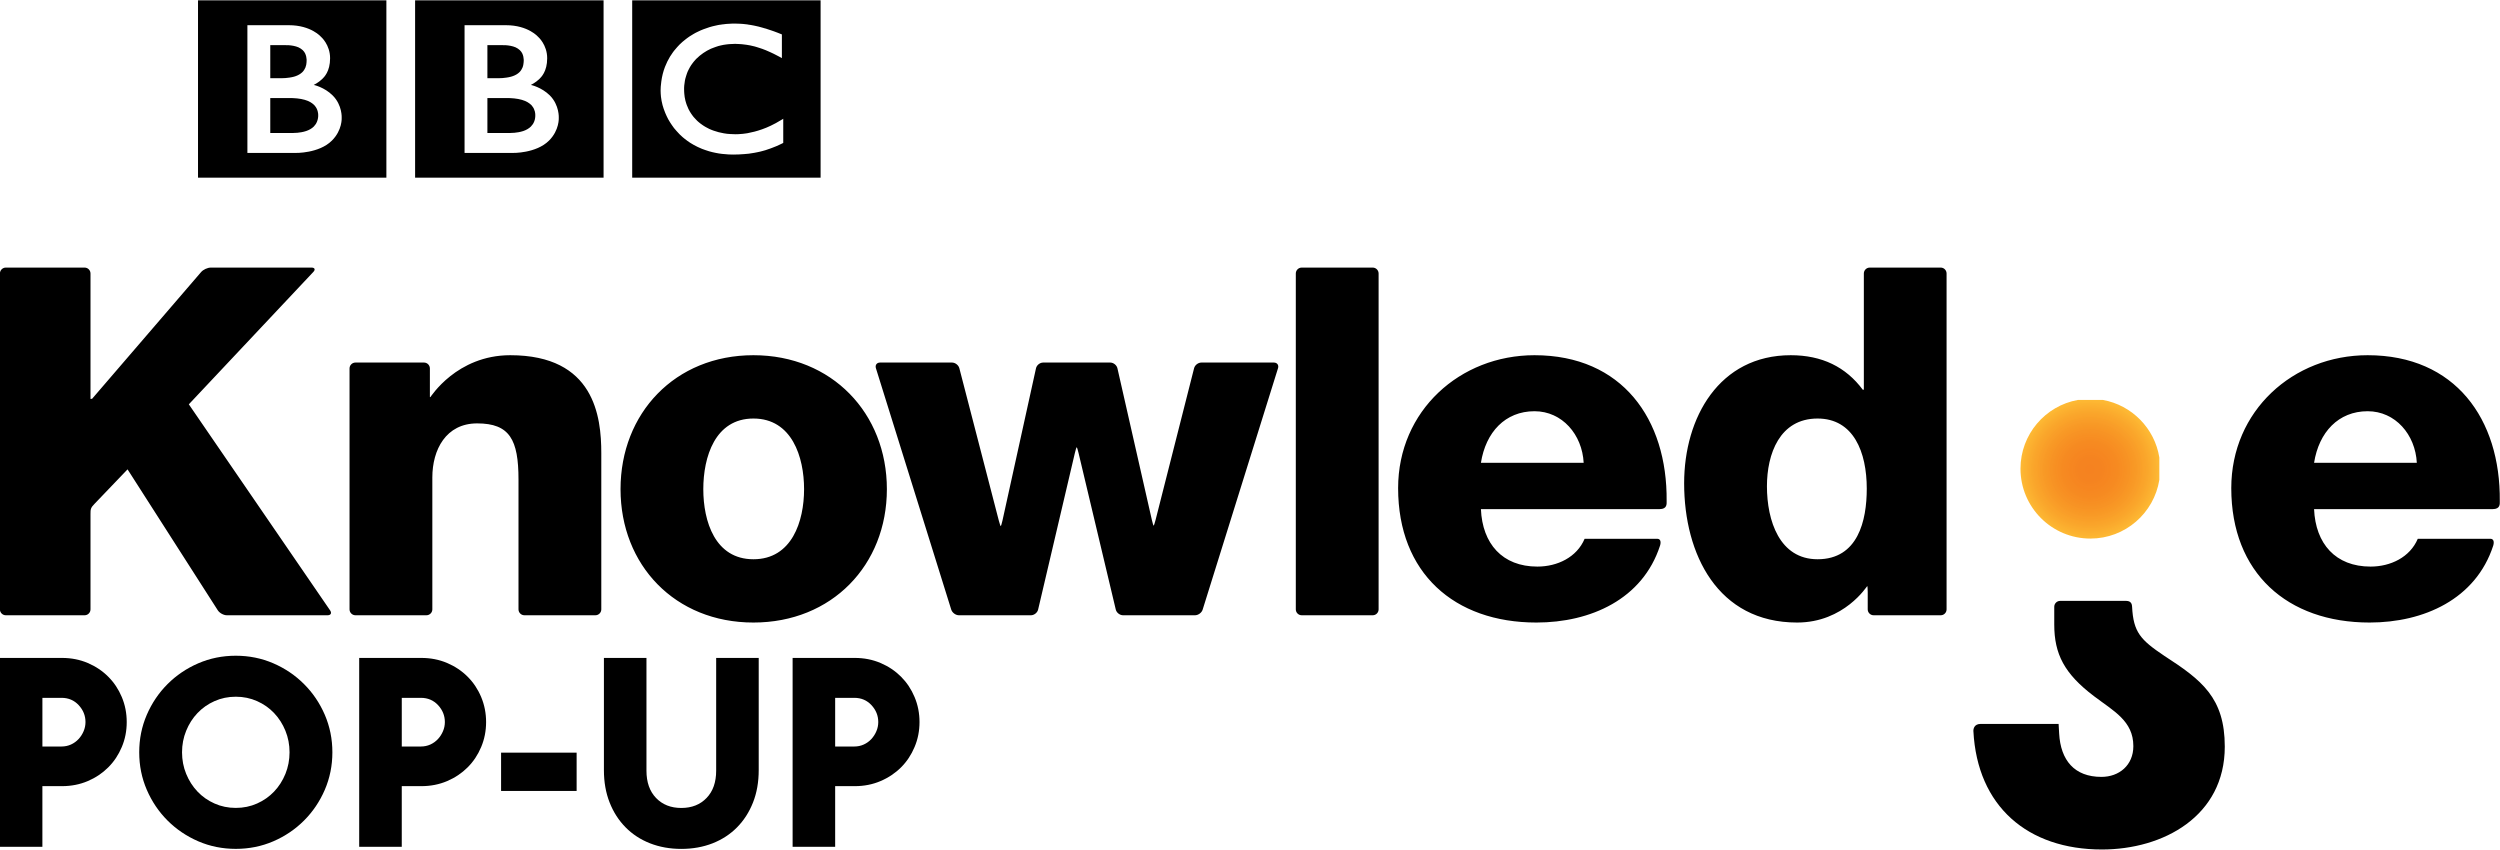
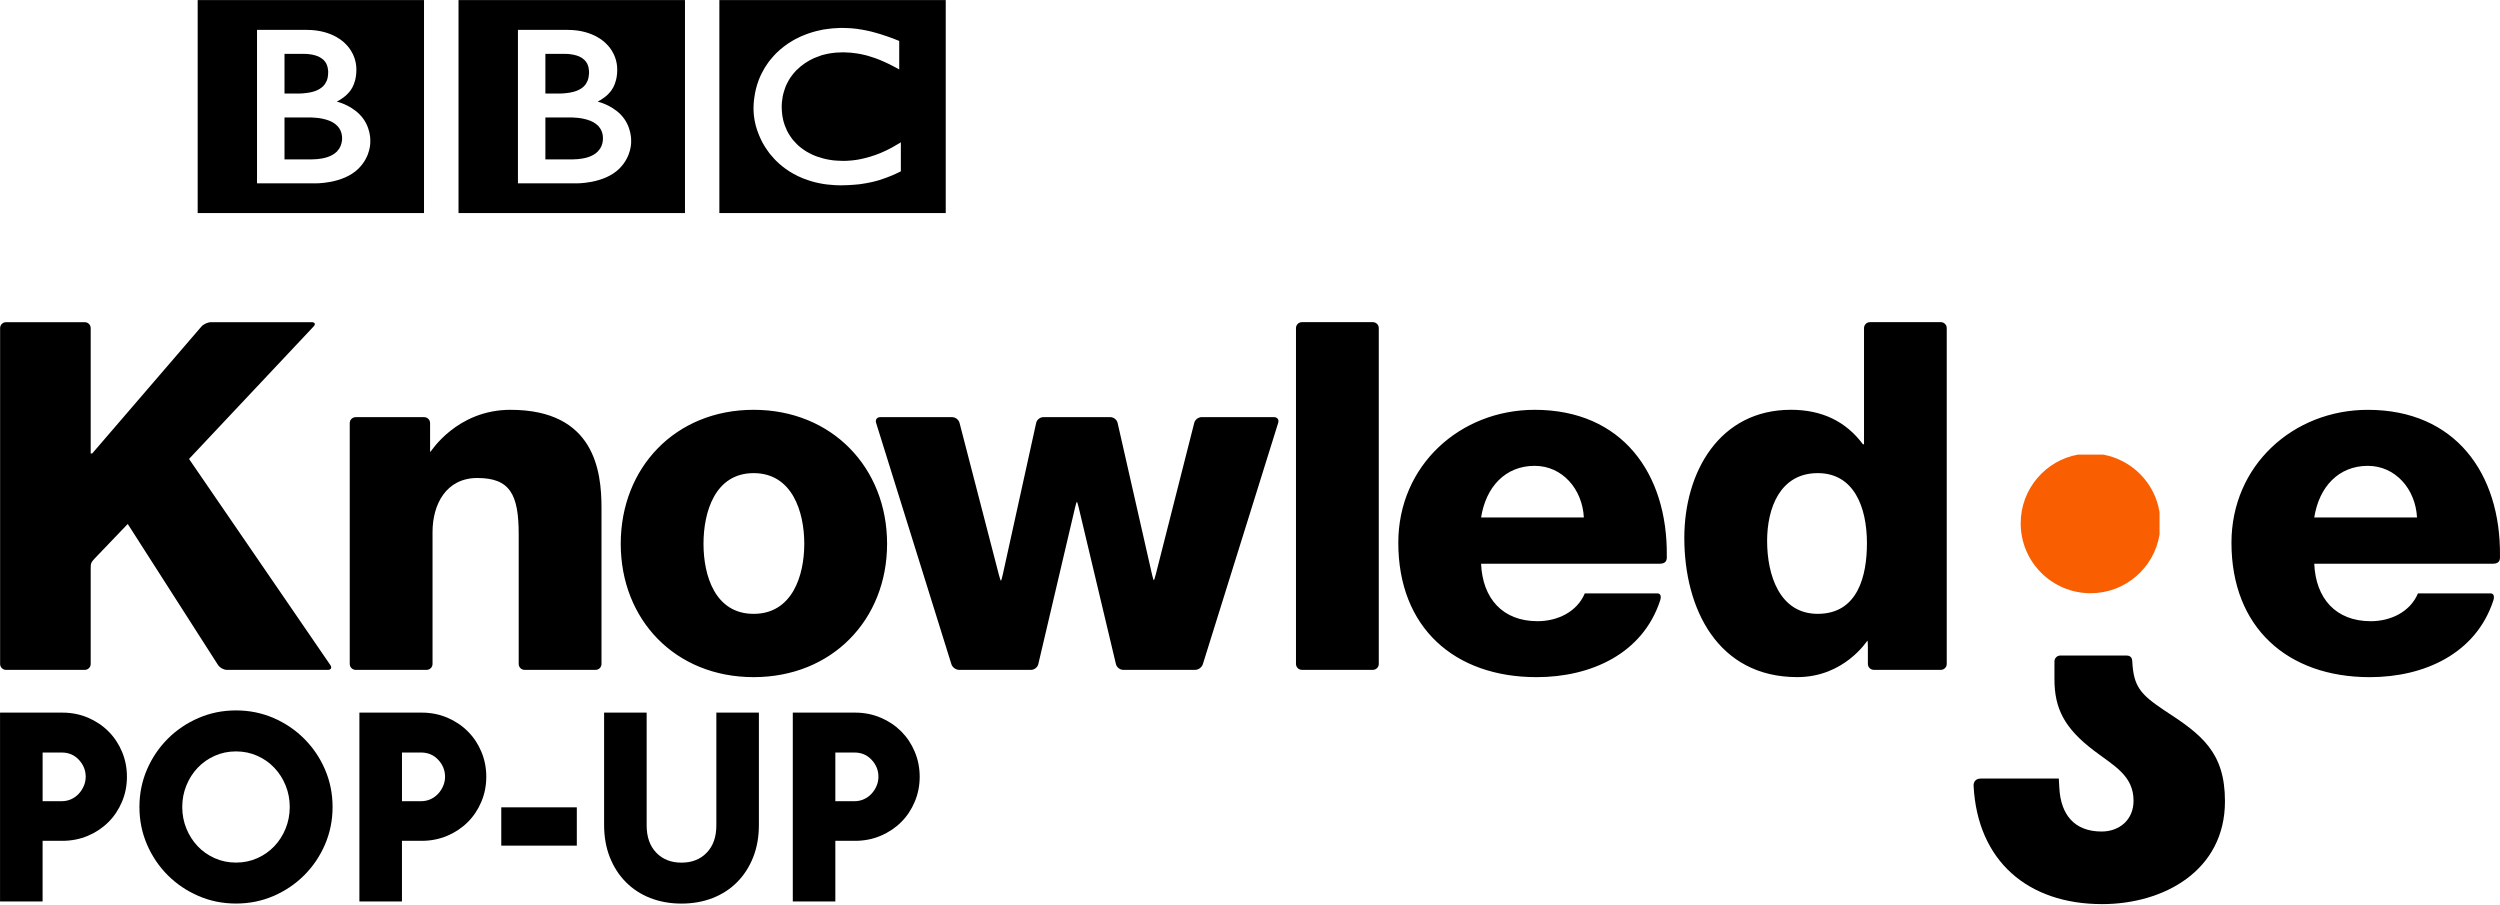
- <svg xmlns="http://www.w3.org/2000/svg" id="svg2" width="233" height="79.138" version="1.0">
-   <defs id="defs4">
-     <radialGradient id="radialGradient9914" cx="686.14" cy="1061" r="21.994" gradientTransform="matrix(1 0 0 .99853 0 1.5586)" gradientUnits="userSpaceOnUse">
-       <stop id="stop2193" stop-color="#f58220" offset="0" />
-       <stop id="stop2195" stop-color="#f58220" offset=".016" />
-       <stop id="stop2197" stop-color="#f58220" offset=".032" />
-       <stop id="stop2199" stop-color="#f58220" offset=".048" />
-       <stop id="stop2201" stop-color="#f58220" offset=".063" />
-       <stop id="stop2203" stop-color="#f58320" offset=".079" />
-       <stop id="stop2205" stop-color="#f58320" offset=".095" />
-       <stop id="stop2207" stop-color="#f58320" offset=".111" />
-       <stop id="stop2209" stop-color="#f58320" offset=".127" />
-       <stop id="stop2211" stop-color="#f58320" offset=".143" />
-       <stop id="stop2213" stop-color="#f58320" offset=".159" />
-       <stop id="stop2215" stop-color="#f58320" offset=".175" />
-       <stop id="stop2217" stop-color="#f58420" offset=".19" />
-       <stop id="stop2219" stop-color="#f58420" offset=".206" />
-       <stop id="stop2221" stop-color="#f68520" offset=".222" />
-       <stop id="stop2223" stop-color="#f68520" offset=".238" />
-       <stop id="stop2225" stop-color="#f68621" offset=".254" />
-       <stop id="stop2227" stop-color="#f68620" offset=".27" />
-       <stop id="stop2229" stop-color="#f68620" offset=".286" />
-       <stop id="stop2231" stop-color="#f68720" offset=".302" />
-       <stop id="stop2233" stop-color="#f68821" offset=".317" />
-       <stop id="stop2235" stop-color="#f68821" offset=".333" />
-       <stop id="stop2237" stop-color="#f68921" offset=".349" />
-       <stop id="stop2239" stop-color="#f68921" offset=".365" />
-       <stop id="stop2241" stop-color="#f68a21" offset=".381" />
-       <stop id="stop2243" stop-color="#f68a21" offset=".397" />
-       <stop id="stop2245" stop-color="#f68b21" offset=".413" />
-       <stop id="stop2247" stop-color="#f68c22" offset=".429" />
-       <stop id="stop2249" stop-color="#f78d22" offset=".444" />
-       <stop id="stop2251" stop-color="#f78d22" offset=".46" />
-       <stop id="stop2253" stop-color="#f78f23" offset=".476" />
-       <stop id="stop2255" stop-color="#f78f22" offset=".492" />
-       <stop id="stop2257" stop-color="#f79023" offset=".508" />
-       <stop id="stop2259" stop-color="#f79123" offset=".524" />
-       <stop id="stop2261" stop-color="#f79224" offset=".54" />
-       <stop id="stop2263" stop-color="#f79324" offset=".556" />
-       <stop id="stop2265" stop-color="#f79324" offset=".571" />
-       <stop id="stop2267" stop-color="#f89525" offset=".587" />
-       <stop id="stop2269" stop-color="#f89624" offset=".603" />
-       <stop id="stop2271" stop-color="#f89725" offset=".619" />
-       <stop id="stop2273" stop-color="#f89825" offset=".635" />
-       <stop id="stop2275" stop-color="#f89926" offset=".651" />
-       <stop id="stop2277" stop-color="#f89a26" offset=".667" />
-       <stop id="stop2279" stop-color="#f99b27" offset=".683" />
-       <stop id="stop2281" stop-color="#f99d28" offset=".698" />
-       <stop id="stop2283" stop-color="#f99d28" offset=".714" />
-       <stop id="stop2285" stop-color="#f99f29" offset=".73" />
-       <stop id="stop2287" stop-color="#f9a028" offset=".746" />
-       <stop id="stop2289" stop-color="#faa229" offset=".762" />
-       <stop id="stop2291" stop-color="#faa32a" offset=".778" />
-       <stop id="stop2293" stop-color="#faa42a" offset=".794" />
-       <stop id="stop2295" stop-color="#faa52b" offset=".81" />
-       <stop id="stop2297" stop-color="#faa72b" offset=".825" />
-       <stop id="stop2299" stop-color="#faa82c" offset=".841" />
-       <stop id="stop2301" stop-color="#fbaa2d" offset=".857" />
-       <stop id="stop2303" stop-color="#fbab2d" offset=".873" />
-       <stop id="stop2305" stop-color="#fbad2e" offset=".889" />
-       <stop id="stop2307" stop-color="#fbaf2f" offset=".905" />
-       <stop id="stop2309" stop-color="#fcb030" offset=".921" />
-       <stop id="stop2311" stop-color="#fcb230" offset=".937" />
-       <stop id="stop2313" stop-color="#fcb331" offset=".952" />
-       <stop id="stop2315" stop-color="#fdb632" offset=".968" />
-       <stop id="stop2317" stop-color="#fdb733" offset=".984" />
-       <stop id="stop2319" stop-color="#fdb934" offset="1" />
-     </radialGradient>
-   </defs>
-   <g id="layer1" transform="matrix(.29419 0 0 .29419 -7.074 -268.39)">
-     <g id="g3868" transform="matrix(10.768 0 0 -10.768 -1741.2 3196.9)">
-       <g id="g3870" transform="translate(172.94 208.31)">
-         <path id="path3872" d="m0 0c0.083 0.028 0.165 0.071 0.227 0.133l0.06 0.075c0.051 0.083 0.064 0.165 0.068 0.213l1e-3 0.033v0.025c0 0.019-3e-3 0.057-0.014 0.098-0.012 0.049-0.035 0.105-0.077 0.156l-0.026 0.031-0.059 0.051c-0.036 0.026-0.079 0.051-0.123 0.07-0.061 0.026-0.128 0.043-0.201 0.058-0.038 8e-3 -0.078 0.013-0.118 0.017-0.027 2e-3 -0.051 5e-3 -0.078 6e-3l-0.07 4e-3h-0.644v-1.028h0.667l0.035 3e-3c0.023 0 0.054 2e-3 0.094 4e-3 0.071 7e-3 0.166 0.02 0.258 0.051m-0.68 1.556 0.071 3e-3c0.068 6e-3 0.158 0.015 0.251 0.04l0.053 0.017c0.071 0.025 0.14 0.064 0.194 0.116 0.043 0.042 0.07 0.09 0.09 0.134 0.023 0.056 0.031 0.109 0.033 0.146 3e-3 0.035 3e-3 0.055 3e-3 0.055v0.041c-3e-3 0.043-0.012 0.111-0.045 0.179-0.015 0.031-0.038 0.061-0.068 0.092-0.037 0.034-0.08 0.062-0.127 0.084-0.091 0.039-0.194 0.055-0.282 0.062-0.039 2e-3 -0.073 2e-3 -0.102 2e-3h-0.445v-0.972h0.322s0.023 0 0.052 1e-3m-1.047 1.558h1.221c0.656 0 0.947-0.344 0.947-0.344s0.265-0.229 0.265-0.627c0-0.396-0.18-0.56-0.231-0.611-0.109-0.107-0.25-0.175-0.25-0.175s0.312-0.065 0.556-0.309c0.289-0.287 0.266-0.66 0.266-0.66s0.023-0.36-0.288-0.669c-0.38-0.381-1.072-0.363-1.072-0.363h-1.414v3.758zm-1.453-4.485h5.542v5.216h-5.542v-5.216zm17.218 1.022-0.037-0.019c-0.027-0.013-0.057-0.027-0.084-0.04-0.03-0.013-0.06-0.026-0.087-0.039-0.047-0.018-0.086-0.033-0.119-0.047-0.026-0.01-0.048-0.018-0.064-0.024l-0.031-0.01c-0.032-0.012-0.067-0.023-0.101-0.035-0.033-8e-3 -0.062-0.018-0.094-0.026-0.042-0.011-0.088-0.024-0.135-0.032-0.033-7e-3 -0.063-0.014-0.096-0.019-0.053-9e-3 -0.106-0.018-0.165-0.026-0.036-2e-3 -0.074-8e-3 -0.114-0.01l-0.019-2e-3c-0.1-8e-3 -0.21-0.014-0.325-0.014l-0.047 1e-3c-0.031 0-0.063 1e-3 -0.094 3e-3 -0.065 4e-3 -0.128 0.01-0.188 0.016-0.062 6e-3 -0.122 0.017-0.178 0.028-0.07 0.013-0.138 0.03-0.201 0.048-0.039 0.012-0.074 0.022-0.108 0.035-0.036 0.012-0.07 0.023-0.103 0.037-0.09 0.036-0.171 0.076-0.243 0.116-0.038 0.021-0.073 0.041-0.106 0.063-0.031 0.022-0.061 0.04-0.088 0.061l-0.067 0.051-0.065 0.053c-0.03 0.026-0.054 0.049-0.079 0.073l-0.016 0.016c-0.03 0.029-0.058 0.059-0.086 0.093-0.025 0.026-0.049 0.056-0.074 0.086-0.021 0.029-0.044 0.058-0.065 0.091-0.016 0.023-0.032 0.047-0.049 0.074-0.019 0.029-0.038 0.063-0.057 0.096-0.031 0.058-0.06 0.121-0.087 0.185-0.017 0.039-0.031 0.08-0.046 0.122-0.012 0.036-0.021 0.071-0.033 0.107-7e-3 0.027-0.013 0.054-0.019 0.084l-9e-3 0.039c-7e-3 0.036-0.011 0.07-0.016 0.105l-3e-3 0.021c-3e-3 0.029-5e-3 0.061-7e-3 0.089-3e-3 0.029-3e-3 0.06-3e-3 0.089 0 0.039 3e-3 0.078 4e-3 0.116 3e-3 0.051 9e-3 0.101 0.016 0.148 0.02 0.155 0.057 0.3 0.109 0.435 0.041 0.107 0.093 0.209 0.149 0.303l0.032 0.047 0.046 0.069c0.022 0.03 0.043 0.061 0.068 0.087 0.02 0.026 0.043 0.051 0.065 0.076l0.067 0.072c0.027 0.027 0.058 0.054 0.086 0.08 0.032 0.028 0.066 0.055 0.101 0.082l0.052 0.039 0.06 0.042c0.036 0.024 0.076 0.047 0.114 0.07 0.041 0.024 0.084 0.048 0.128 0.067 0.051 0.026 0.108 0.051 0.167 0.073 0.111 0.043 0.233 0.082 0.366 0.109l0.063 0.014 0.048 8e-3 0.037 4e-3 0.031 6e-3 0.025 2e-3c0.033 5e-3 0.065 9e-3 0.098 0.012l0.07 4e-3c0.038 3e-3 0.079 5e-3 0.12 7e-3h0.06c0.049 0 0.101-2e-3 0.153-5e-3 0.028-2e-3 0.06-3e-3 0.09-6e-3 0.041-4e-3 0.086-0.01 0.127-0.014l0.029-6e-3c0.027-4e-3 0.053-8e-3 0.075-0.011 0.031-6e-3 0.06-0.011 0.091-0.017 0.027-8e-3 0.054-0.014 0.082-0.018l0.049-0.011c0.027-8e-3 0.052-0.014 0.078-0.021l0.064-0.018 0.018-6e-3 0.064-0.017c0.027-9e-3 0.056-0.02 0.082-0.028l0.068-0.022c0.029-0.011 0.055-0.02 0.081-0.028 0.043-0.015 0.081-0.03 0.115-0.043 0.076-0.03 0.12-0.048 0.12-0.048v-0.698l-0.073 0.041c-0.027 0.014-0.06 0.032-0.098 0.051l-0.072 0.037c-0.031 0.016-0.064 0.032-0.098 0.046-0.042 0.019-0.085 0.039-0.13 0.057-0.033 0.014-0.068 0.027-0.104 0.04 0 0-0.021 8e-3 -0.06 0.02-0.022 9e-3 -0.052 0.019-0.087 0.028-0.023 8e-3 -0.047 0.016-0.076 0.023-0.041 0.01-0.088 0.022-0.138 0.032-0.033 6e-3 -0.07 0.013-0.106 0.018-0.041 7e-3 -0.084 0.012-0.129 0.016l-0.07 5e-3c-0.037 2e-3 -0.074 4e-3 -0.11 5e-3h-0.048c-0.049 0-0.102-3e-3 -0.154-7e-3 -0.027-2e-3 -0.053-5e-3 -0.081-9e-3 -0.027-2e-3 -0.055-7e-3 -0.082-0.012l-0.076-0.016-0.074-0.018c-0.026-6e-3 -0.054-0.015-0.079-0.026l-0.073-0.027-0.072-0.028c-0.151-0.069-0.298-0.167-0.428-0.296l-0.025-0.027-0.049-0.056-0.034-0.044c-0.03-0.038-0.056-0.078-0.08-0.119l-0.03-0.056-0.035-0.071-0.021-0.054-0.025-0.076c-0.01-0.029-0.018-0.056-0.024-0.082-0.01-0.041-0.017-0.079-0.02-0.113-0.011-0.061-0.014-0.112-0.016-0.153v-0.045c0-0.017 0-0.044 2e-3 -0.074l4e-3 -0.059c5e-3 -0.058 0.013-0.126 0.033-0.203 6e-3 -0.023 0.015-0.051 0.023-0.078 0.011-0.033 0.023-0.07 0.04-0.103l0.027-0.065 0.041-0.075 0.032-0.051 0.036-0.052 0.041-0.054c0.028-0.033 0.058-0.066 0.09-0.097l9e-3 -8e-3 5e-3 -6e-3 0.014-0.013 0.022-0.02 0.055-0.045 0.062-0.045 0.051-0.034 0.049-0.029c0.034-0.019 0.07-0.038 0.104-0.055l0.05-0.021 0.029-0.012 0.045-0.017c0.1-0.035 0.204-0.064 0.307-0.08 0.062-0.012 0.126-0.018 0.188-0.021 0.052-4e-3 0.105-6e-3 0.155-6e-3 0.024 0 0.048 0 0.077 2e-3 0.04 2e-3 0.086 4e-3 0.136 0.01 0.032 3e-3 0.065 7e-3 0.099 0.013l0.045 7e-3c0.125 0.023 0.267 0.058 0.422 0.113 0.083 0.029 0.168 0.064 0.256 0.106 0.049 0.022 0.099 0.051 0.151 0.077 0.046 0.025 0.092 0.053 0.141 0.082l0.051 0.029 0.025 0.017v-0.711zm-4.444-1.022h5.543v5.216h-5.543v-5.216zm-4.932 4.485h1.219c0.656 0 0.947-0.344 0.947-0.344s0.265-0.229 0.265-0.627c0-0.396-0.18-0.56-0.23-0.611-0.109-0.107-0.25-0.175-0.25-0.175s0.311-0.065 0.558-0.309c0.285-0.287 0.263-0.66 0.263-0.66s0.022-0.36-0.287-0.669c-0.381-0.381-1.071-0.363-1.071-0.363h-1.414v3.758zm-1.455-4.485h5.545v5.216h-5.545v-5.216zm3.181 1.371c0.083 0.028 0.164 0.071 0.226 0.133l0.061 0.075c0.052 0.083 0.064 0.165 0.067 0.213l1e-3 0.033v0.025c-1e-3 0.019-2e-3 0.057-0.013 0.098-0.013 0.049-0.035 0.105-0.078 0.156l-0.024 0.031-0.061 0.051c-0.036 0.026-0.077 0.051-0.123 0.07-0.061 0.026-0.128 0.043-0.201 0.058-0.038 8e-3 -0.078 0.013-0.117 0.017-0.025 2e-3 -0.052 5e-3 -0.079 6e-3l-0.069 4e-3h-0.644v-1.028h0.666l0.036 3e-3c0.022 0 0.053 2e-3 0.092 4e-3 0.073 7e-3 0.167 0.02 0.26 0.051m-0.681 1.556 0.072 3e-3c0.067 6e-3 0.157 0.015 0.25 0.04l0.053 0.017c0.072 0.025 0.143 0.064 0.195 0.116 0.043 0.042 0.07 0.09 0.089 0.134 0.023 0.056 0.03 0.109 0.033 0.146 5e-3 0.035 4e-3 0.055 4e-3 0.055l-1e-3 0.041c-3e-3 0.043-0.01 0.111-0.044 0.179-0.015 0.031-0.038 0.061-0.069 0.092-0.035 0.034-0.079 0.062-0.126 0.084-0.091 0.039-0.195 0.055-0.283 0.062-0.037 2e-3 -0.071 2e-3 -0.101 2e-3h-0.445v-0.972h0.322s0.023 0 0.051 1e-3" />
-       </g>
-     </g>
-     <path id="path2379" d="m682.34 1039c-10.348 1.852-18.199 10.908-18.199 21.784 0 12.233 9.907 22.14 22.151 22.14 11.016 0 20.148-8.055 21.838-18.608v-7.075c-1.486-9.25-8.712-16.594-17.908-18.242h-7.883z" fill="url(#radialGradient9914)" />
-     <g id="g3882" transform="matrix(10.768 0 0 -10.768 -1741.2 3196.9)">
-       <g id="g3884" transform="translate(227.61 192.87)">
-         <path id="path3886" d="m0 0c-0.7 0.47-0.91 0.695-0.948 1.444-3e-3 0.055-0.014 0.173-0.173 0.173h-1.943c-0.096 0-0.174-0.078-0.174-0.173v-0.521c0-0.868 0.294-1.447 1.17-2.11 0.577-0.438 1.157-0.728 1.157-1.469 0-0.564-0.419-0.905-0.939-0.905-0.796 0-1.2 0.489-1.244 1.276l-0.016 0.282h-2.296c-0.183 0-0.214-0.141-0.211-0.21 0.114-2.214 1.595-3.484 3.782-3.484 1.807 0 3.614 0.979 3.614 3.026 0 1.44-0.679 1.959-1.779 2.671m4.406 5.679c0.142 0.901 0.716 1.518 1.576 1.518 0.816 0 1.404-0.687 1.447-1.518h-3.023zm5.464-1.124c0.023 2.409-1.307 4.29-3.888 4.29-2.192 0-4.012-1.634-4.012-3.911 0-2.494 1.648-3.954 4.069-3.954 1.596 0 3.126 0.687 3.638 2.263 7e-3 0.023 0.059 0.201-0.086 0.201h-2.134c-0.229-0.544-0.802-0.818-1.389-0.818-1.032 0-1.619 0.674-1.662 1.691h5.257c0.228 0 0.207 0.16 0.207 0.238m-29.976 1.124c0.142 0.901 0.715 1.518 1.576 1.518 0.816 0 1.404-0.687 1.447-1.518h-3.023zm1.576 3.166c-2.192 0-4.012-1.634-4.012-3.911 0-2.494 1.648-3.954 4.069-3.954 1.596 0 3.126 0.687 3.637 2.263 8e-3 0.023 0.06 0.201-0.085 0.201h-2.134c-0.229-0.544-0.802-0.818-1.39-0.818-1.031 0-1.618 0.674-1.661 1.691h5.258c0.227 0 0.206 0.16 0.206 0.238 0.023 2.409-1.308 4.29-3.888 4.29m8.329-6.003c-1.119 0-1.49 1.131-1.49 2.148 0 0.946 0.371 1.992 1.49 1.992 1.059 0 1.447-0.988 1.447-2.063 0-0.946-0.259-2.077-1.447-2.077m3.623 8.581h-2.088c-0.096 0-0.174-0.078-0.174-0.174v-3.417s-0.013-4e-3 -0.03-4e-3c-0.501 0.673-1.203 1.017-2.12 1.017-2.106 0-3.137-1.835-3.137-3.768 0-2.092 0.988-4.097 3.324-4.097 1.387 0 2.055 1.073 2.063 1.073 7e-3 0 0.014-0.078 0.014-0.173v-0.513c0-0.095 0.078-0.173 0.174-0.173h1.974c0.095 0 0.172 0.078 0.172 0.173v9.882c0 0.096-0.077 0.174-0.172 0.174m-16.711 0h-2.089c-0.096 0-0.174-0.078-0.174-0.174v-9.882c0-0.095 0.078-0.173 0.174-0.173h2.089c0.095 0 0.173 0.078 0.173 0.173v9.882c0 0.096-0.078 0.174-0.173 0.174m-2.908-2.794h-2.132c-0.096 0-0.193-0.075-0.216-0.168l-1.133-4.463c-0.023-0.093-0.049-0.168-0.057-0.168-7e-3 0-0.031 0.076-0.052 0.169l-1.013 4.461c-0.021 0.093-0.116 0.169-0.211 0.169h-1.974c-0.096 0-0.19-0.076-0.211-0.169l-0.985-4.474c-0.021-0.094-0.044-0.17-0.052-0.17s-0.034 0.076-0.058 0.168l-1.16 4.478c-0.024 0.092-0.121 0.167-0.216 0.167h-2.117c-0.095 0-0.15-0.074-0.122-0.165l2.217-7.105c0.029-0.09 0.13-0.165 0.225-0.165h2.119c0.095 0 0.191 0.076 0.212 0.169l1.081 4.605c0.021 0.093 0.046 0.169 0.054 0.169s0.033-0.076 0.054-0.169l1.095-4.605c0.022-0.093 0.118-0.169 0.214-0.169h2.117c0.096 0 0.197 0.075 0.225 0.165l2.218 7.105c0.028 0.091-0.027 0.165-0.122 0.165m-15.312-5.787c-1.131 0-1.475 1.117-1.475 2.062 0 0.946 0.344 2.078 1.475 2.078 1.133 0 1.49-1.132 1.49-2.078 0-0.945-0.357-2.062-1.49-2.062m0 6.003c-2.306 0-3.91-1.706-3.91-3.941s1.604-3.924 3.91-3.924c2.307 0 3.926 1.689 3.926 3.924s-1.619 3.941-3.926 3.941m-7.155 0c-1.578 0-2.342-1.233-2.35-1.233s-0.014 3e-3 -0.014 3e-3v0.841c0 0.095-0.078 0.173-0.173 0.173h-2.017c-0.095 0-0.174-0.078-0.174-0.173v-7.089c0-0.095 0.079-0.173 0.174-0.173h2.088c0.095 0 0.174 0.078 0.174 0.173v3.882c0 0.816 0.401 1.59 1.318 1.59 0.959 0 1.217-0.479 1.217-1.653v-3.819c0-0.095 0.079-0.173 0.174-0.173h2.088c0.096 0 0.174 0.078 0.174 0.173v4.597c0 1.076-0.201 2.881-2.679 2.881m-9.456-1.445 3.664 3.896c0.066 0.07 0.041 0.127-0.054 0.127h-2.963c-0.095 0-0.224-0.059-0.286-0.132l-3.207-3.728-0.047-4e-3v3.69c0 0.096-0.078 0.174-0.173 0.174h-2.319c-0.095 0-0.173-0.078-0.173-0.174v-9.882c0-0.095 0.078-0.173 0.173-0.173h2.319c0.095 0 0.173 0.078 0.173 0.173v2.806c0 0.138 3e-3 0.183 0.119 0.3l0.971 1.014 2.655-4.147c0.052-0.081 0.172-0.146 0.267-0.146h2.963c0.095 0 0.129 0.064 0.075 0.143l-4.157 6.063z" />
-       </g>
-     </g>
-   </g>
-   <g id="g4314" transform="matrix(1.6831 0 0 1.6831 -454.93 -663.87)">
+ <svg xmlns="http://www.w3.org/2000/svg" id="svg2" width="233.01" height="84.267" version="1.0">
+   <g id="g4314" transform="matrix(1.6831 0 0 1.6831 -454.91 -658.77)">
    <path id="path72756" d="m273.7 435.77c0.186 0 0.361-0.037 0.524-0.11 0.161-0.074 0.301-0.175 0.419-0.302 0.119-0.128 0.211-0.273 0.28-0.435 0.069-0.161 0.104-0.331 0.104-0.507 0-0.354-0.126-0.665-0.376-0.936-0.25-0.269-0.566-0.405-0.95-0.405h-1.06v2.696h1.06zm-3.417-4.905h3.446c0.511 0 0.985 0.094 1.423 0.28 0.436 0.186 0.815 0.439 1.134 0.759 0.32 0.319 0.57 0.694 0.751 1.126 0.182 0.432 0.273 0.894 0.273 1.385s-0.09 0.953-0.273 1.384c-0.181 0.432-0.431 0.809-0.751 1.127-0.319 0.319-0.698 0.573-1.134 0.759-0.438 0.186-0.911 0.28-1.423 0.28h-1.089v3.359h-2.357v-10.459z" />
    <path id="path72760" d="m283.35 439.17c0.422 0 0.815-0.081 1.179-0.244 0.362-0.161 0.677-0.383 0.943-0.662 0.265-0.279 0.474-0.606 0.626-0.979 0.151-0.374 0.228-0.771 0.228-1.194s-0.076-0.82-0.228-1.192c-0.152-0.374-0.361-0.7-0.626-0.98s-0.58-0.501-0.943-0.662c-0.364-0.163-0.756-0.244-1.179-0.244s-0.815 0.081-1.179 0.244c-0.364 0.161-0.677 0.383-0.943 0.662s-0.474 0.606-0.626 0.98c-0.152 0.372-0.229 0.77-0.229 1.192s0.076 0.82 0.229 1.194c0.152 0.372 0.361 0.7 0.626 0.979 0.265 0.28 0.579 0.501 0.943 0.662 0.364 0.163 0.756 0.244 1.179 0.244m0 2.268c-0.736 0-1.429-0.139-2.078-0.419-0.647-0.28-1.215-0.664-1.701-1.149-0.485-0.486-0.869-1.054-1.149-1.701-0.28-0.649-0.42-1.341-0.42-2.078s0.14-1.429 0.42-2.078c0.28-0.647 0.664-1.215 1.149-1.7 0.486-0.486 1.054-0.87 1.701-1.15 0.649-0.28 1.341-0.42 2.078-0.42s1.429 0.14 2.078 0.42c0.647 0.28 1.215 0.664 1.7 1.15 0.486 0.485 0.87 1.052 1.15 1.7 0.279 0.649 0.42 1.341 0.42 2.078s-0.141 1.429-0.42 2.078c-0.28 0.647-0.664 1.215-1.15 1.701-0.485 0.485-1.052 0.869-1.7 1.149-0.649 0.28-1.341 0.419-2.078 0.419" />
    <path id="path72764" d="m293.6 435.77c0.186 0 0.361-0.037 0.524-0.11 0.161-0.074 0.301-0.175 0.419-0.302 0.119-0.128 0.211-0.273 0.28-0.435 0.069-0.161 0.104-0.331 0.104-0.507 0-0.354-0.126-0.665-0.376-0.936-0.25-0.269-0.568-0.405-0.95-0.405h-1.06v2.696h1.06zm-3.417-4.905h3.446c0.511 0 0.985 0.094 1.423 0.28 0.436 0.186 0.815 0.439 1.134 0.759 0.32 0.319 0.57 0.694 0.751 1.126s0.273 0.894 0.273 1.385-0.091 0.953-0.273 1.384c-0.181 0.432-0.431 0.809-0.751 1.127-0.319 0.319-0.698 0.573-1.134 0.759-0.438 0.186-0.911 0.28-1.423 0.28h-1.089v3.359h-2.357v-10.459z" />
-     <path id="path72766" d="m298.04 436.11h4.183v2.121h-4.183v-2.121z" />
+     <path id="path72766" d="m298.04 436.11h4.183v2.121h-4.183z" />
    <path id="path72770" d="m308.02 441.44c-0.629 0-1.205-0.104-1.731-0.309-0.525-0.206-0.976-0.501-1.354-0.884-0.379-0.384-0.674-0.841-0.885-1.377-0.211-0.535-0.316-1.131-0.316-1.79v-6.216h2.356v6.246c0 0.637 0.177 1.141 0.53 1.509 0.354 0.369 0.82 0.554 1.4 0.554 0.579 0 1.046-0.185 1.399-0.554 0.354-0.367 0.531-0.871 0.531-1.509v-6.246h2.356v6.216c0 0.659-0.105 1.255-0.316 1.79-0.212 0.536-0.506 0.994-0.885 1.377-0.378 0.383-0.829 0.677-1.354 0.884-0.525 0.205-1.103 0.309-1.731 0.309" />
    <path id="path72774" d="m317.6 435.77c0.188 0 0.361-0.037 0.522-0.11 0.164-0.074 0.302-0.175 0.421-0.302 0.117-0.128 0.211-0.273 0.279-0.435 0.069-0.161 0.104-0.331 0.104-0.507 0-0.354-0.125-0.665-0.376-0.936-0.25-0.269-0.566-0.405-0.95-0.405h-1.061v2.696h1.061zm-3.417-4.905h3.447c0.511 0 0.984 0.094 1.42 0.28 0.439 0.186 0.816 0.439 1.136 0.759 0.319 0.319 0.569 0.694 0.75 1.126 0.182 0.432 0.274 0.894 0.274 1.385s-0.091 0.953-0.274 1.384c-0.181 0.432-0.431 0.809-0.75 1.127-0.32 0.319-0.698 0.573-1.136 0.759-0.436 0.186-0.909 0.28-1.42 0.28h-1.091v3.359h-2.356v-10.459z" />
  </g>
+   <g id="g3868-8" transform="matrix(3.8064 0 0 -3.8064 -627.75 807.55)">
+     <g id="g3870-6" transform="translate(172.94,208.31)">
+       <path id="path3872-7" d="m0 0c0.083 0.028 0.165 0.071 0.227 0.133l0.06 0.075c0.051 0.083 0.064 0.165 0.068 0.213l1e-3 0.033v0.025c0 0.019-3e-3 0.057-0.014 0.098-0.012 0.049-0.035 0.105-0.077 0.156l-0.026 0.031-0.059 0.051c-0.036 0.026-0.079 0.051-0.123 0.07-0.061 0.026-0.128 0.043-0.201 0.058-0.038 8e-3 -0.078 0.013-0.118 0.017-0.027 2e-3 -0.051 5e-3 -0.078 6e-3l-0.07 4e-3h-0.644v-1.028h0.667l0.035 3e-3c0.023 0 0.054 2e-3 0.094 4e-3 0.071 7e-3 0.166 0.02 0.258 0.051m-0.68 1.556 0.071 3e-3c0.068 6e-3 0.158 0.015 0.251 0.04l0.053 0.017c0.071 0.025 0.14 0.064 0.194 0.116 0.043 0.042 0.07 0.09 0.09 0.134 0.023 0.056 0.031 0.109 0.033 0.146 3e-3 0.035 3e-3 0.055 3e-3 0.055v0.041c-3e-3 0.043-0.012 0.111-0.045 0.179-0.015 0.031-0.038 0.061-0.068 0.092-0.037 0.034-0.08 0.062-0.127 0.084-0.091 0.039-0.194 0.055-0.282 0.062-0.039 2e-3 -0.073 2e-3 -0.102 2e-3h-0.445v-0.972h0.322s0.023 0 0.052 1e-3m-1.047 1.558h1.221c0.656 0 0.947-0.344 0.947-0.344s0.265-0.229 0.265-0.627c0-0.396-0.18-0.56-0.231-0.611-0.109-0.107-0.25-0.175-0.25-0.175s0.312-0.065 0.556-0.309c0.289-0.287 0.266-0.66 0.266-0.66s0.023-0.36-0.288-0.669c-0.38-0.381-1.072-0.363-1.072-0.363h-1.414zm-1.453-4.485h5.542v5.216h-5.542zm17.218 1.022-0.037-0.019c-0.027-0.013-0.057-0.027-0.084-0.04-0.03-0.013-0.06-0.026-0.087-0.039-0.047-0.018-0.086-0.033-0.119-0.047-0.026-0.01-0.048-0.018-0.064-0.024l-0.031-0.01c-0.032-0.012-0.067-0.023-0.101-0.035-0.033-8e-3 -0.062-0.018-0.094-0.026-0.042-0.011-0.088-0.024-0.135-0.032-0.033-7e-3 -0.063-0.014-0.096-0.019-0.053-9e-3 -0.106-0.018-0.165-0.026-0.036-2e-3 -0.074-8e-3 -0.114-0.01l-0.019-2e-3c-0.1-8e-3 -0.21-0.014-0.325-0.014l-0.047 1e-3c-0.031 0-0.063 1e-3 -0.094 3e-3 -0.065 4e-3 -0.128 0.01-0.188 0.016-0.062 6e-3 -0.122 0.017-0.178 0.028-0.07 0.013-0.138 0.03-0.201 0.048-0.039 0.012-0.074 0.022-0.108 0.035-0.036 0.012-0.07 0.023-0.103 0.037-0.09 0.036-0.171 0.076-0.243 0.116-0.038 0.021-0.073 0.041-0.106 0.063-0.031 0.022-0.061 0.04-0.088 0.061l-0.067 0.051-0.065 0.053c-0.03 0.026-0.054 0.049-0.079 0.073l-0.016 0.016c-0.03 0.029-0.058 0.059-0.086 0.093-0.025 0.026-0.049 0.056-0.074 0.086-0.021 0.029-0.044 0.058-0.065 0.091-0.016 0.023-0.032 0.047-0.049 0.074-0.019 0.029-0.038 0.063-0.057 0.096-0.031 0.058-0.06 0.121-0.087 0.185-0.017 0.039-0.031 0.08-0.046 0.122-0.012 0.036-0.021 0.071-0.033 0.107-7e-3 0.027-0.013 0.054-0.019 0.084l-9e-3 0.039c-7e-3 0.036-0.011 0.07-0.016 0.105l-3e-3 0.021c-3e-3 0.029-5e-3 0.061-7e-3 0.089-3e-3 0.029-3e-3 0.06-3e-3 0.089 0 0.039 3e-3 0.078 4e-3 0.116 3e-3 0.051 9e-3 0.101 0.016 0.148 0.02 0.155 0.057 0.3 0.109 0.435 0.041 0.107 0.093 0.209 0.149 0.303l0.032 0.047 0.046 0.069c0.022 0.03 0.043 0.061 0.068 0.087 0.02 0.026 0.043 0.051 0.065 0.076l0.067 0.072c0.027 0.027 0.058 0.054 0.086 0.08 0.032 0.028 0.066 0.055 0.101 0.082l0.052 0.039 0.06 0.042c0.036 0.024 0.076 0.047 0.114 0.07 0.041 0.024 0.084 0.048 0.128 0.067 0.051 0.026 0.108 0.051 0.167 0.073 0.111 0.043 0.233 0.082 0.366 0.109l0.063 0.014 0.048 8e-3 0.037 4e-3 0.031 6e-3 0.025 2e-3c0.033 5e-3 0.065 9e-3 0.098 0.012l0.07 4e-3c0.038 3e-3 0.079 5e-3 0.12 7e-3h0.06c0.049 0 0.101-2e-3 0.153-5e-3 0.028-2e-3 0.06-3e-3 0.09-6e-3 0.041-4e-3 0.086-0.01 0.127-0.014l0.029-6e-3c0.027-4e-3 0.053-8e-3 0.075-0.011 0.031-6e-3 0.06-0.011 0.091-0.017 0.027-8e-3 0.054-0.014 0.082-0.018l0.049-0.011c0.027-8e-3 0.052-0.014 0.078-0.021l0.064-0.018 0.018-6e-3 0.064-0.017c0.027-9e-3 0.056-0.02 0.082-0.028l0.068-0.022c0.029-0.011 0.055-0.02 0.081-0.028 0.043-0.015 0.081-0.03 0.115-0.043 0.076-0.03 0.12-0.048 0.12-0.048v-0.698l-0.073 0.041c-0.027 0.014-0.06 0.032-0.098 0.051l-0.072 0.037c-0.031 0.016-0.064 0.032-0.098 0.046-0.042 0.019-0.085 0.039-0.13 0.057-0.033 0.014-0.068 0.027-0.104 0.04 0 0-0.021 8e-3 -0.06 0.02-0.022 9e-3 -0.052 0.019-0.087 0.028-0.023 8e-3 -0.047 0.016-0.076 0.023-0.041 0.01-0.088 0.022-0.138 0.032-0.033 6e-3 -0.07 0.013-0.106 0.018-0.041 7e-3 -0.084 0.012-0.129 0.016l-0.07 5e-3c-0.037 2e-3 -0.074 4e-3 -0.11 5e-3h-0.048c-0.049 0-0.102-3e-3 -0.154-7e-3 -0.027-2e-3 -0.053-5e-3 -0.081-9e-3 -0.027-2e-3 -0.055-7e-3 -0.082-0.012l-0.076-0.016-0.074-0.018c-0.026-6e-3 -0.054-0.015-0.079-0.026l-0.073-0.027-0.072-0.028c-0.151-0.069-0.298-0.167-0.428-0.296l-0.025-0.027-0.049-0.056-0.034-0.044c-0.03-0.038-0.056-0.078-0.08-0.119l-0.03-0.056-0.035-0.071-0.021-0.054-0.025-0.076c-0.01-0.029-0.018-0.056-0.024-0.082-0.01-0.041-0.017-0.079-0.02-0.113-0.011-0.061-0.014-0.112-0.016-0.153v-0.045c0-0.017 0-0.044 2e-3 -0.074l4e-3 -0.059c5e-3 -0.058 0.013-0.126 0.033-0.203 6e-3 -0.023 0.015-0.051 0.023-0.078 0.011-0.033 0.023-0.07 0.04-0.103l0.027-0.065 0.041-0.075 0.032-0.051 0.036-0.052 0.041-0.054c0.028-0.033 0.058-0.066 0.09-0.097l9e-3 -8e-3 5e-3 -6e-3 0.014-0.013 0.022-0.02 0.055-0.045 0.062-0.045 0.051-0.034 0.049-0.029c0.034-0.019 0.07-0.038 0.104-0.055l0.05-0.021 0.029-0.012 0.045-0.017c0.1-0.035 0.204-0.064 0.307-0.08 0.062-0.012 0.126-0.018 0.188-0.021 0.052-4e-3 0.105-6e-3 0.155-6e-3 0.024 0 0.048 0 0.077 2e-3 0.04 2e-3 0.086 4e-3 0.136 0.01 0.032 3e-3 0.065 7e-3 0.099 0.013l0.045 7e-3c0.125 0.023 0.267 0.058 0.422 0.113 0.083 0.029 0.168 0.064 0.256 0.106 0.049 0.022 0.099 0.051 0.151 0.077 0.046 0.025 0.092 0.053 0.141 0.082l0.051 0.029 0.025 0.017zm-4.444-1.022h5.543v5.216h-5.543zm-4.932 4.485h1.219c0.656 0 0.947-0.344 0.947-0.344s0.265-0.229 0.265-0.627c0-0.396-0.18-0.56-0.23-0.611-0.109-0.107-0.25-0.175-0.25-0.175s0.311-0.065 0.558-0.309c0.285-0.287 0.263-0.66 0.263-0.66s0.022-0.36-0.287-0.669c-0.381-0.381-1.071-0.363-1.071-0.363h-1.414zm-1.455-4.485h5.545v5.216h-5.545zm3.181 1.371c0.083 0.028 0.164 0.071 0.226 0.133l0.061 0.075c0.052 0.083 0.064 0.165 0.067 0.213l1e-3 0.033v0.025c-1e-3 0.019-2e-3 0.057-0.013 0.098-0.013 0.049-0.035 0.105-0.078 0.156l-0.024 0.031-0.061 0.051c-0.036 0.026-0.077 0.051-0.123 0.07-0.061 0.026-0.128 0.043-0.201 0.058-0.038 8e-3 -0.078 0.013-0.117 0.017-0.025 2e-3 -0.052 5e-3 -0.079 6e-3l-0.069 4e-3h-0.644v-1.028h0.666l0.036 3e-3c0.022 0 0.053 2e-3 0.092 4e-3 0.073 7e-3 0.167 0.02 0.26 0.051m-0.681 1.556 0.072 3e-3c0.067 6e-3 0.157 0.015 0.25 0.04l0.053 0.017c0.072 0.025 0.143 0.064 0.195 0.116 0.043 0.042 0.07 0.09 0.089 0.134 0.023 0.056 0.03 0.109 0.033 0.146 5e-3 0.035 4e-3 0.055 4e-3 0.055l-1e-3 0.041c-3e-3 0.043-0.01 0.111-0.044 0.179-0.015 0.031-0.038 0.061-0.069 0.092-0.035 0.034-0.079 0.062-0.126 0.084-0.091 0.039-0.195 0.055-0.283 0.062-0.037 2e-3 -0.071 2e-3 -0.101 2e-3h-0.445v-0.972h0.322s0.023 0 0.051 1e-3" />
+     </g>
+   </g>
+   <path id="path2379-0" d="m193.69 42.367c-3.044 0.545-5.354 3.209-5.354 6.409 0 3.599 2.915 6.514 6.517 6.514 3.241 0 5.928-2.37 6.425-5.474v-2.081c-0.437-2.721-2.563-4.882-5.269-5.367h-2.319z" fill="#f95e01" stroke-width=".294" />
+   <path id="path3886-9" d="m201.74 66.219c-2.218-1.489-2.883-2.202-3.003-4.574-0.01-0.174-0.044-0.548-0.548-0.548h-6.155c-0.304 0-0.551 0.247-0.551 0.548v1.651c0 2.75 0.931 4.584 3.707 6.684 1.828 1.388 3.665 2.306 3.665 4.654 0 1.787-1.327 2.867-2.975 2.867-2.522 0-3.802-1.549-3.941-4.043l-0.051-0.893h-7.274c-0.58 0-0.678 0.447-0.668 0.665 0.361 7.014 5.053 11.037 11.981 11.037 5.725 0 11.449-3.101 11.449-9.586 0-4.562-2.151-6.206-5.636-8.462m13.958-17.991c0.45-2.854 2.268-4.809 4.993-4.809 2.585 0 4.448 2.176 4.584 4.809zm17.31 3.561c0.073-7.632-4.141-13.591-12.317-13.591-6.944 0-12.71 5.176-12.71 12.39 0 7.901 5.221 12.526 12.89 12.526 5.056 0 9.903-2.176 11.525-7.169 0.022-0.073 0.187-0.637-0.272-0.637h-6.761c-0.725 1.723-2.541 2.591-4.4 2.591-3.269 0-5.129-2.135-5.265-5.357h16.654c0.722 0 0.656-0.507 0.656-0.754m-94.964-3.561c0.45-2.854 2.265-4.809 4.993-4.809 2.585 0 4.448 2.176 4.584 4.809zm4.993-10.03c-6.944 0-12.71 5.176-12.71 12.39 0 7.901 5.221 12.526 12.89 12.526 5.056 0 9.903-2.176 11.522-7.169 0.025-0.073 0.19-0.637-0.269-0.637h-6.761c-0.725 1.723-2.541 2.591-4.404 2.591-3.266 0-5.126-2.135-5.262-5.357h16.657c0.719 0 0.653-0.507 0.653-0.754 0.073-7.632-4.144-13.591-12.317-13.591m26.386 19.017c-3.545 0-4.72-3.583-4.72-6.805 0-2.997 1.175-6.311 4.72-6.311 3.355 0 4.584 3.13 4.584 6.535 0 2.997-0.821 6.58-4.584 6.58m11.478-27.185h-6.615c-0.304 0-0.551 0.247-0.551 0.551v10.825s-0.041 0.013-0.095 0.013c-1.587-2.132-3.811-3.222-6.716-3.222-6.672 0-9.938 5.813-9.938 11.937 0 6.628 3.13 12.979 10.53 12.979 4.394 0 6.51-3.399 6.535-3.399 0.022 0 0.044 0.247 0.044 0.548v1.625c0 0.301 0.247 0.548 0.551 0.548h6.254c0.301 0 0.545-0.247 0.545-0.548v-31.306c0-0.304-0.244-0.551-0.545-0.551m-52.939 0h-6.618c-0.304 0-0.551 0.247-0.551 0.551v31.306c0 0.301 0.247 0.548 0.551 0.548h6.618c0.301 0 0.548-0.247 0.548-0.548v-31.306c0-0.304-0.247-0.551-0.548-0.551m-9.213 8.851h-6.754c-0.304 0-0.611 0.238-0.684 0.532l-3.589 14.139c-0.073 0.295-0.155 0.532-0.181 0.532-0.022 0-0.098-0.241-0.165-0.535l-3.209-14.132c-0.067-0.295-0.367-0.535-0.668-0.535h-6.254c-0.304 0-0.602 0.241-0.668 0.535l-3.12 14.174c-0.067 0.298-0.139 0.539-0.165 0.539-0.025 0-0.108-0.241-0.184-0.532l-3.675-14.186c-0.076-0.291-0.383-0.529-0.684-0.529h-6.707c-0.301 0-0.475 0.234-0.387 0.523l7.023 22.508c0.092 0.285 0.412 0.523 0.713 0.523h6.713c0.301 0 0.605-0.241 0.672-0.535l3.425-14.589c0.067-0.295 0.146-0.535 0.171-0.535 0.025 0 0.105 0.241 0.171 0.535l3.469 14.589c0.07 0.295 0.374 0.535 0.678 0.535h6.707c0.304 0 0.624-0.238 0.713-0.523l7.027-22.508c0.089-0.288-0.086-0.523-0.386-0.523m-48.507 18.333c-3.583 0-4.673-3.539-4.673-6.532 0-2.997 1.09-6.583 4.673-6.583 3.589 0 4.72 3.586 4.72 6.583 0 2.994-1.131 6.532-4.72 6.532m0-19.017c-7.305 0-12.387 5.405-12.387 12.485 0 7.08 5.081 12.431 12.387 12.431 7.308 0 12.438-5.351 12.438-12.431 0-7.08-5.129-12.485-12.438-12.485m-22.667 0c-4.999 0-7.419 3.906-7.445 3.906-0.025 0-0.044-0.009-0.044-0.009v-2.664c0-0.301-0.247-0.548-0.548-0.548h-6.39c-0.301 0-0.551 0.247-0.551 0.548v22.458c0 0.301 0.25 0.548 0.551 0.548h6.615c0.301 0 0.551-0.247 0.551-0.548v-12.298c0-2.585 1.27-5.037 4.175-5.037 3.038 0 3.856 1.518 3.856 5.237v12.098c0 0.301 0.25 0.548 0.551 0.548h6.615c0.304 0 0.551-0.247 0.551-0.548v-14.563c0-3.409-0.637-9.127-8.487-9.127m-29.956 4.578 11.607-12.343c0.209-0.222 0.13-0.402-0.171-0.402h-9.387c-0.301 0-0.71 0.187-0.906 0.418l-10.16 11.81-0.149 0.013v-11.69c0-0.304-0.247-0.551-0.548-0.551h-7.347c-0.301-1e-5 -0.548 0.247-0.548 0.551v31.306c0 0.301 0.247 0.548 0.548 0.548h7.347c0.301 0 0.548-0.247 0.548-0.548v-8.889c0-0.437 0.01-0.58 0.377-0.95l3.076-3.212 8.411 13.138c0.165 0.257 0.545 0.463 0.846 0.463h9.387c0.301 0 0.409-0.203 0.238-0.453z" stroke-width="3.168" />
</svg>
